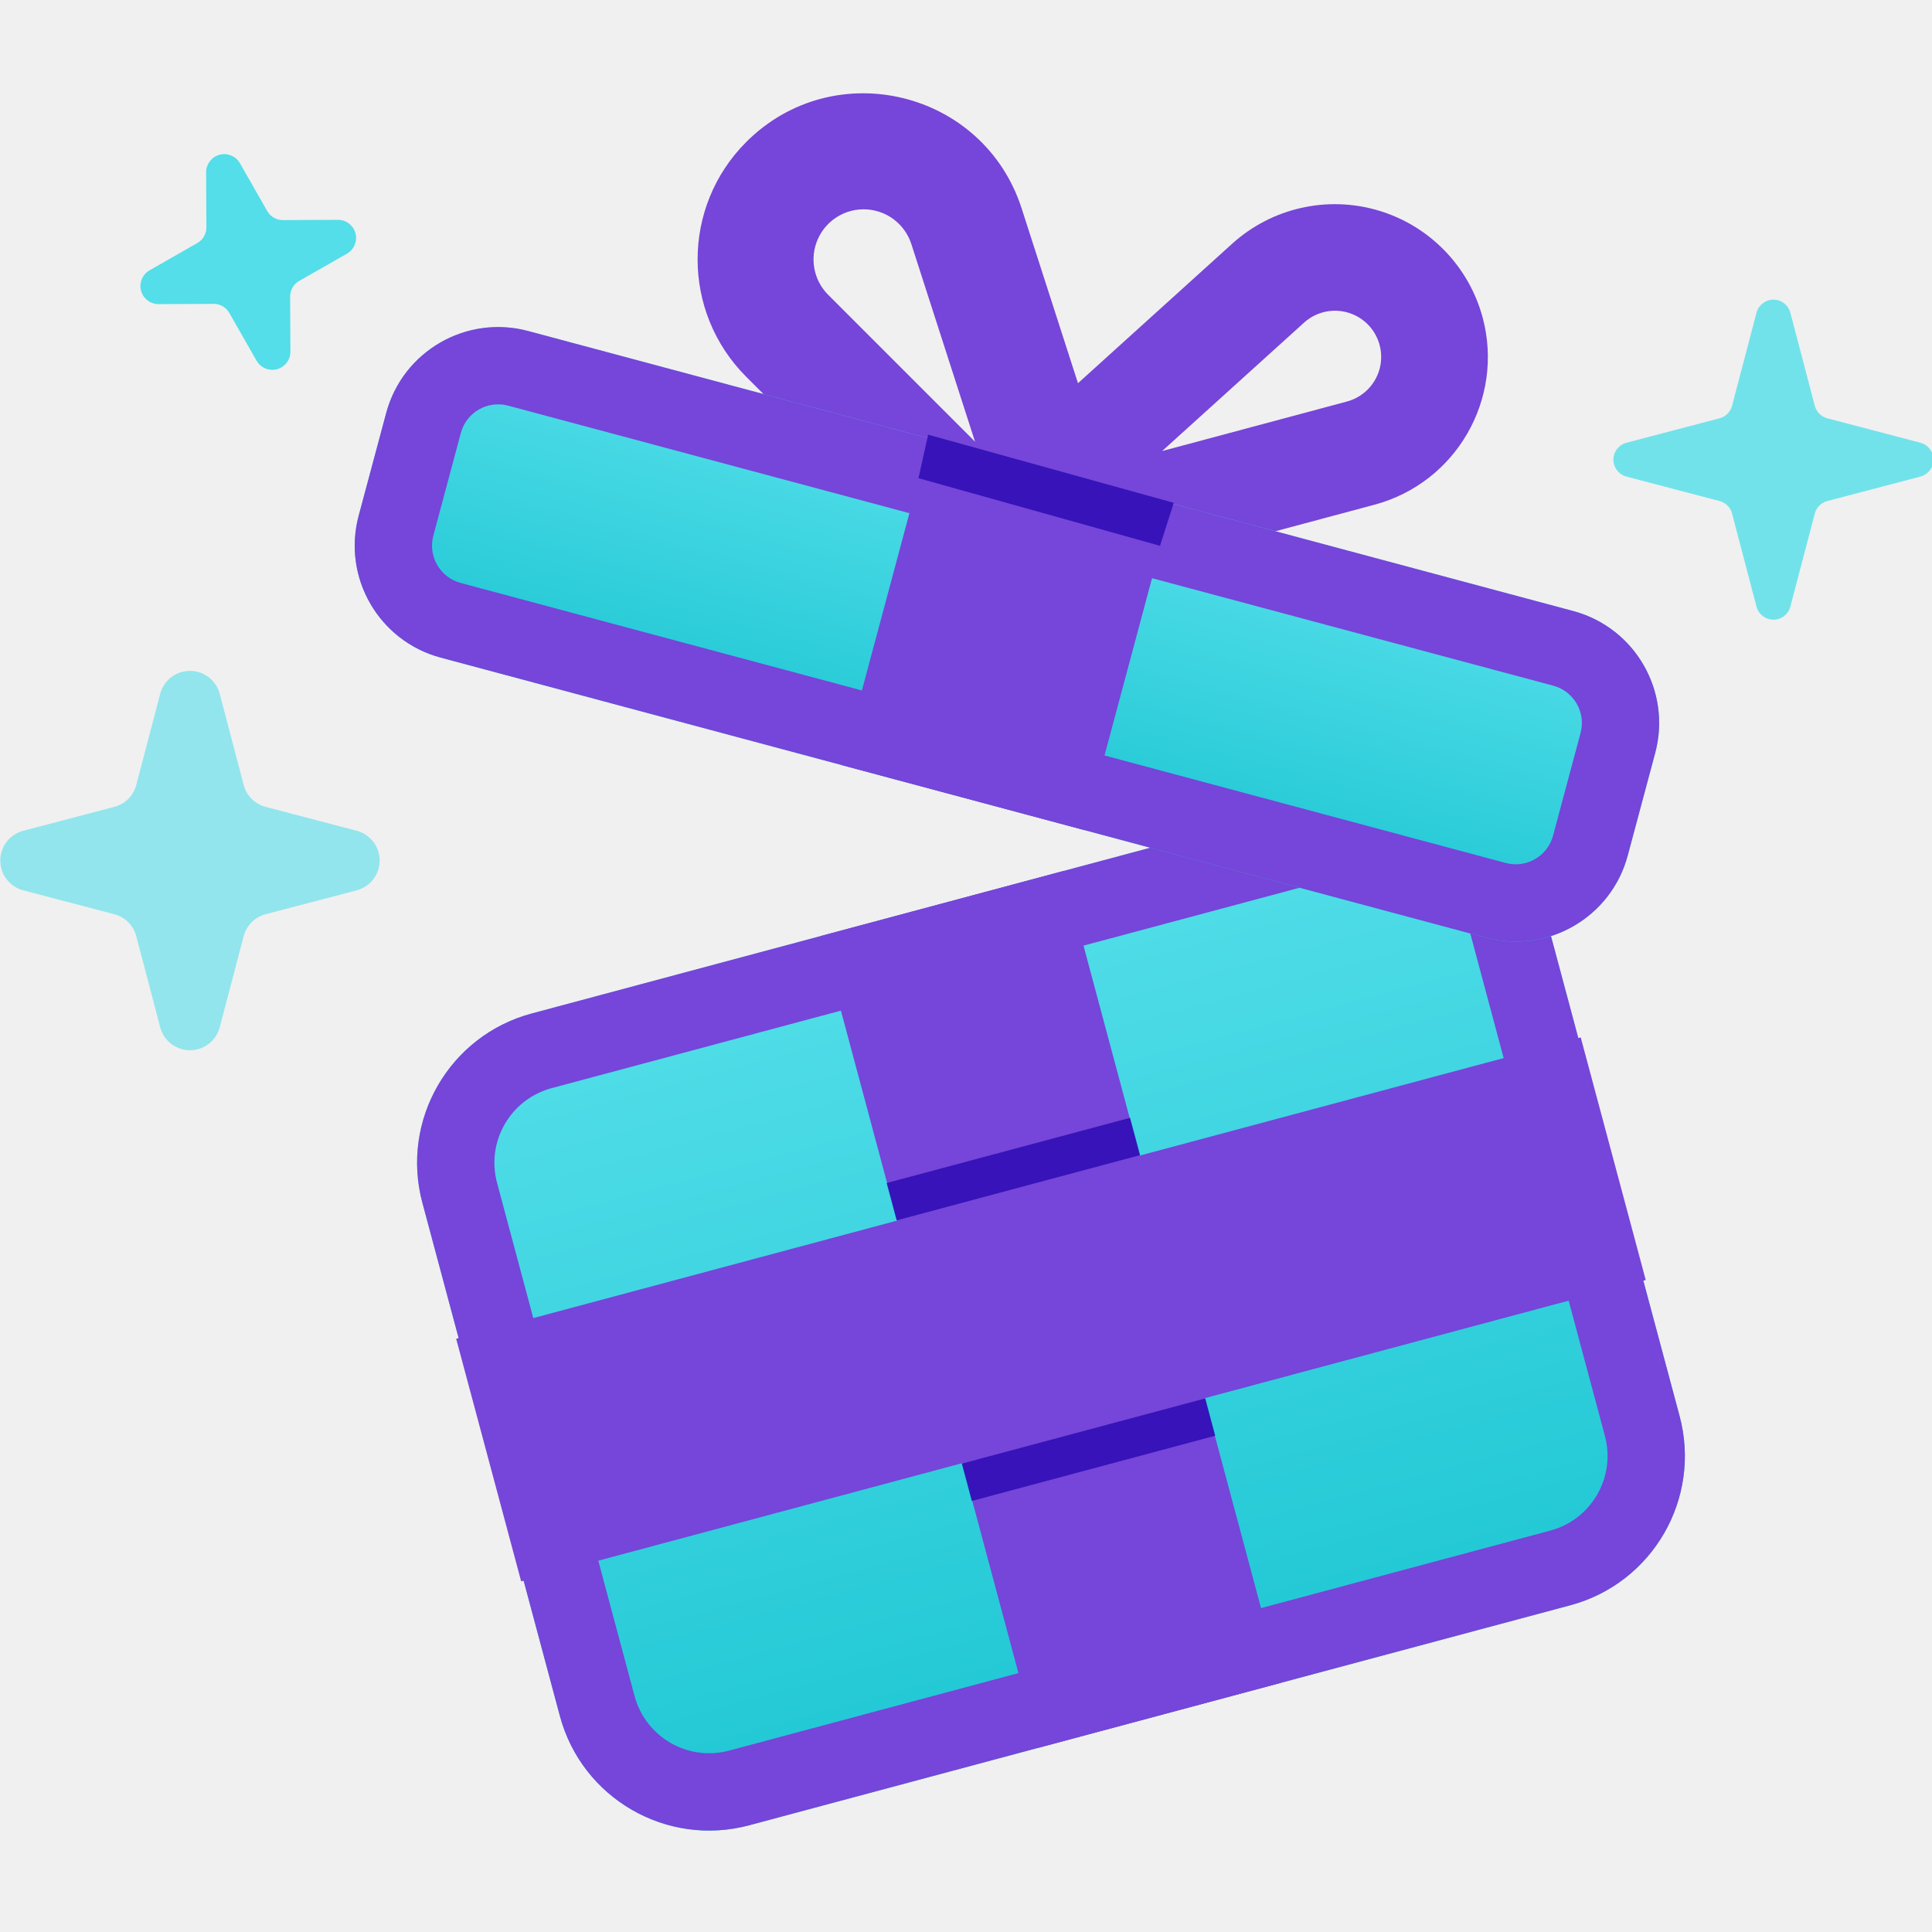
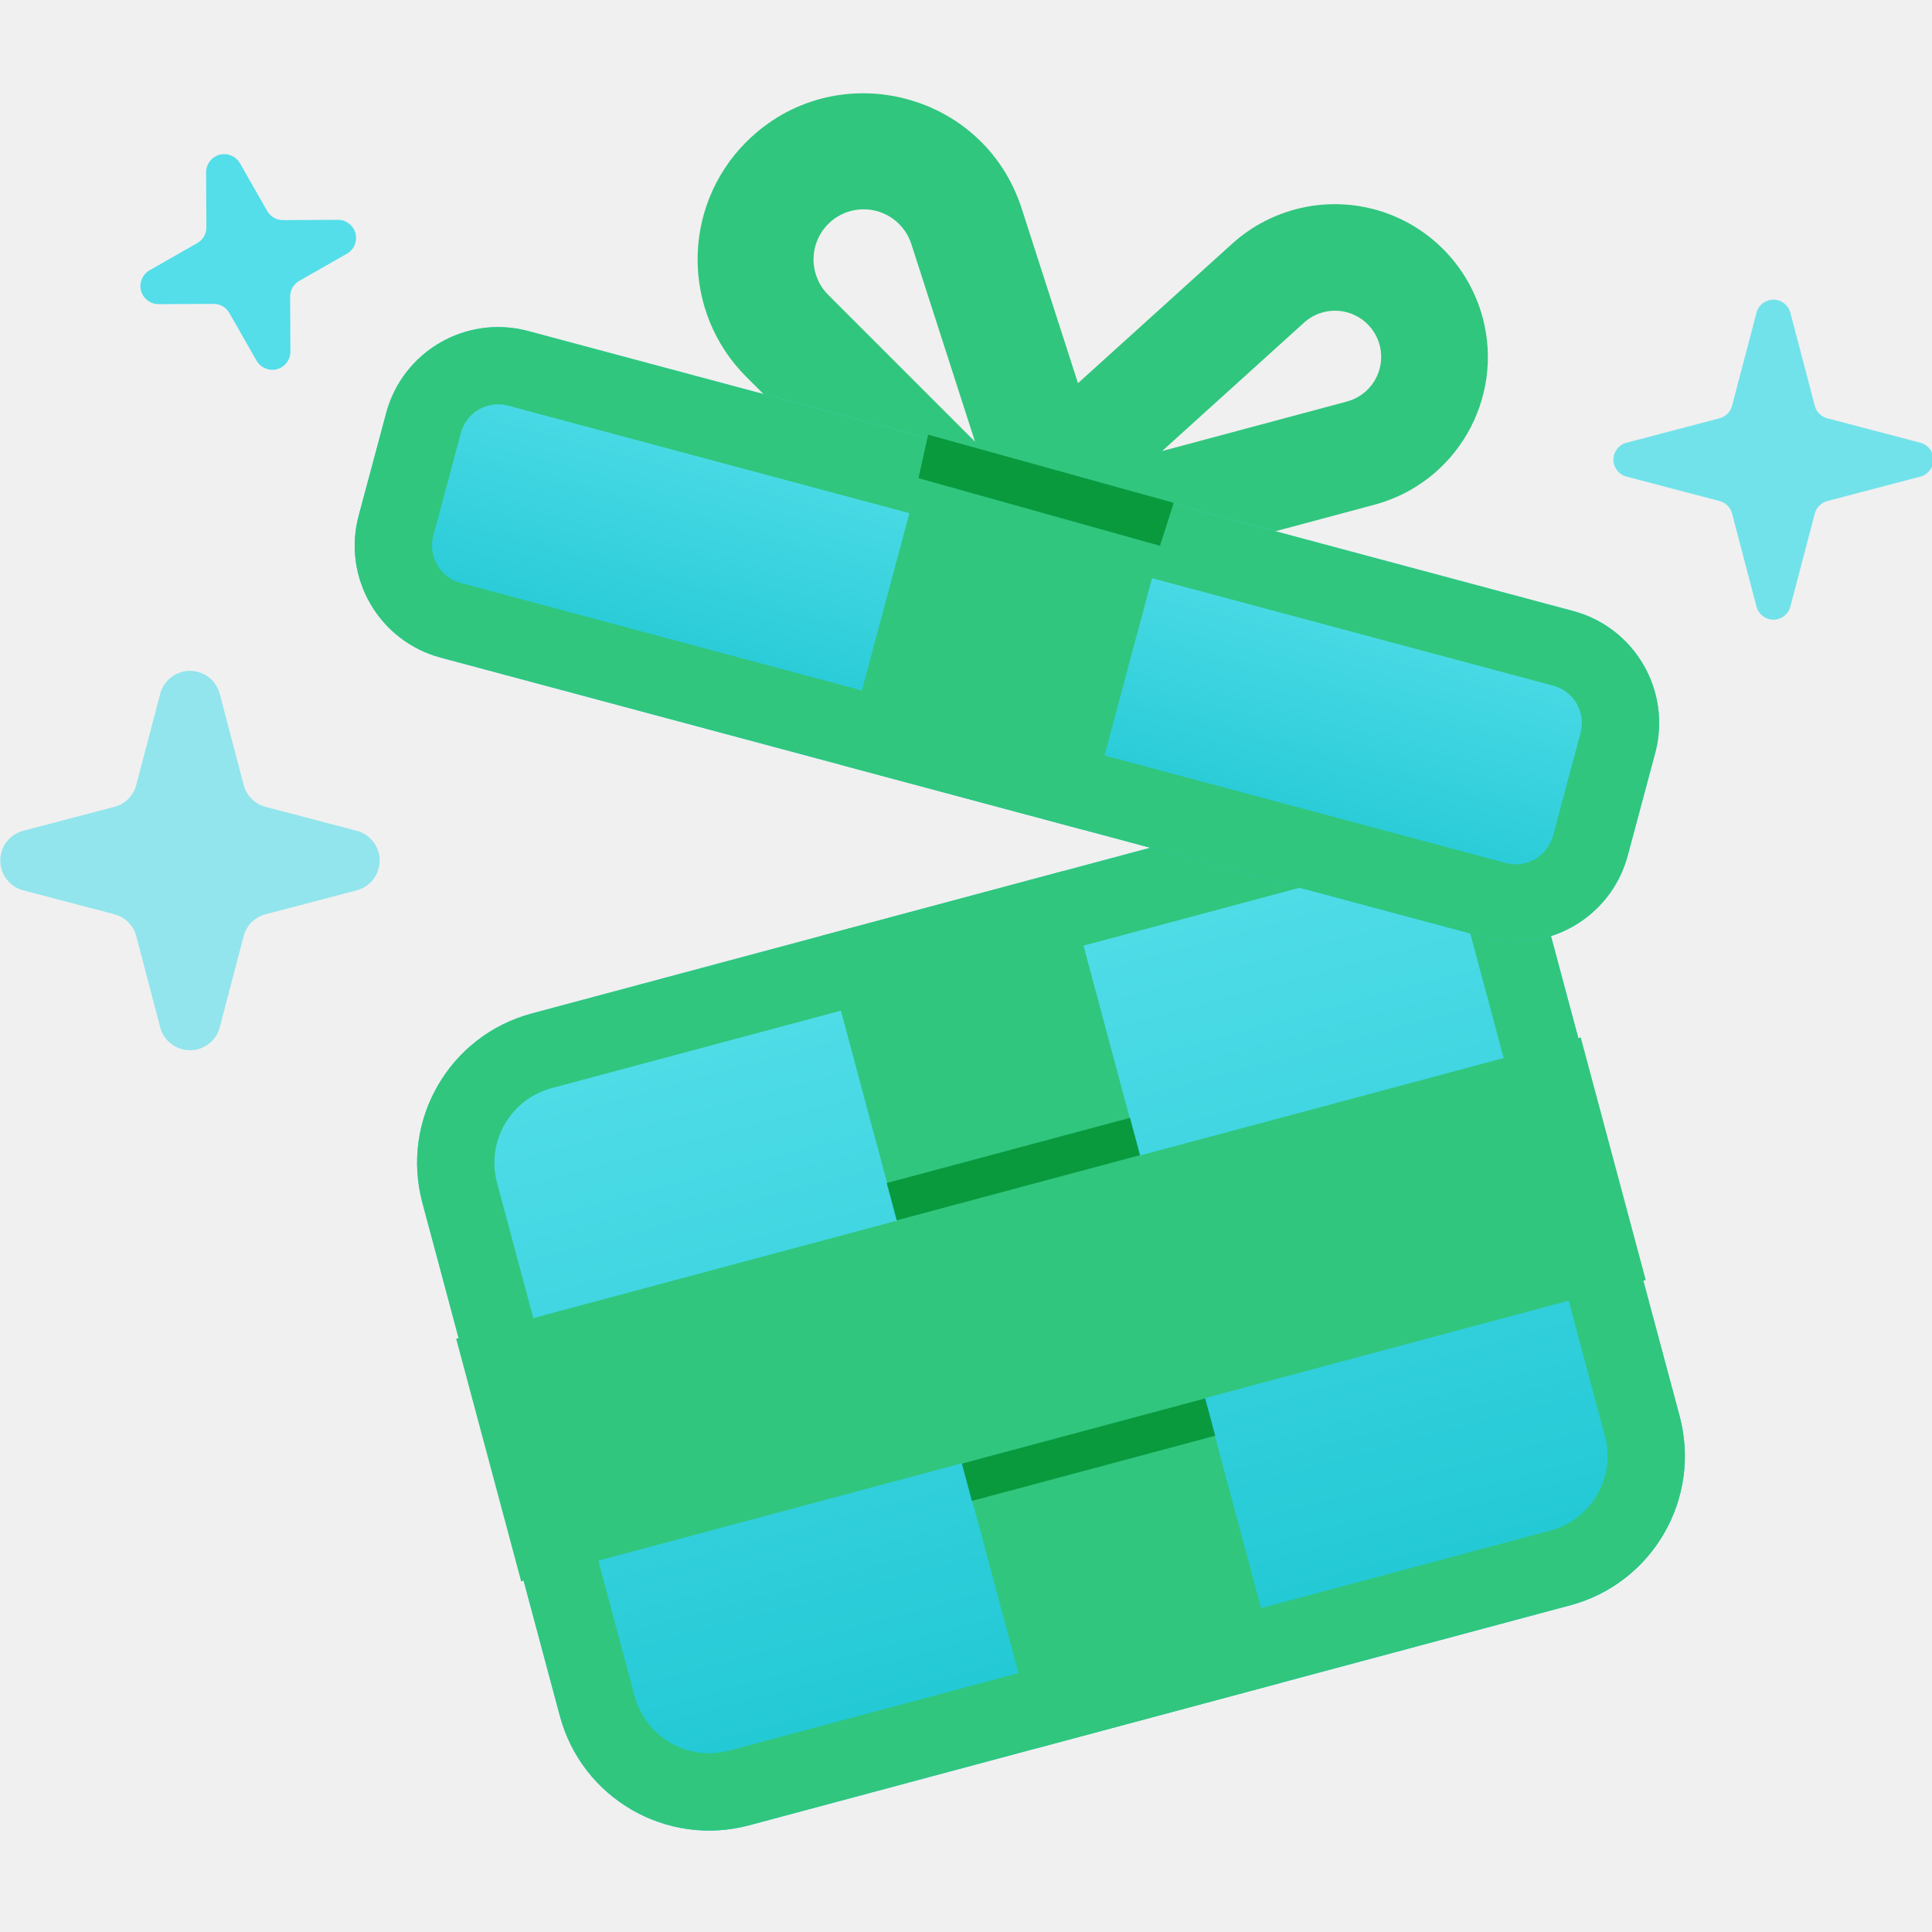
<svg xmlns="http://www.w3.org/2000/svg" width="64" height="64" fill="none">
-   <style>.B{fill-rule:evenodd}.C{fill:#7645d9}</style>
+   <style>.B{fill-rule:evenodd}.C{fill:#30C67E}</style>
  <g clip-path="url(#C)">
    <g class="B C">
      <path d="M43.194 10.691a1.53 1.53 0 1 1 1.421 2.611l-6.119 1.64 4.698-4.25zm5.919-.177a5.07 5.07 0 0 0-8.291-2.445l-9.802 8.868c-1.46 1.321-.158 3.712 1.744 3.203l12.768-3.421c2.702-.724 4.306-3.502 3.582-6.204z" />
      <path d="M30.189 8.084a1.66 1.66 0 1 0-2.754 1.683l4.864 4.864-2.11-6.547zm-5.469-3.38c2.908-2.908 7.862-1.712 9.124 2.202l4.403 13.66c.656 2.035-1.867 3.577-3.378 2.065L24.72 12.482a5.5 5.5 0 0 1 0-7.778z" />
    </g>
    <g fill="#53dee9">
      <path d="M7.276 34.043a1.02 1.02 0 0 1-1.966 0l-.796-3.032c-.093-.355-.37-.632-.725-.725l-3.032-.796a1.02 1.02 0 0 1 0-1.966l3.032-.796c.355-.093.632-.37.725-.725l.796-3.032a1.02 1.02 0 0 1 1.966 0l.796 3.032c.093.355.37.632.725.725l3.032.796a1.02 1.02 0 0 1 0 1.966l-3.032.796c-.355.093-.632.37-.725.725l-.796 3.032z" opacity=".6" />
      <path d="M9.62 11.664a.6.6 0 0 1-1.113.298l-.911-1.596c-.107-.187-.305-.302-.52-.3l-1.837.009a.6.6 0 0 1-.298-1.113l1.596-.911c.187-.107.302-.305.3-.52l-.009-1.838a.6.6 0 0 1 1.113-.298l.911 1.596c.107.187.305.302.52.3l1.837-.009a.6.6 0 0 1 .298 1.113l-1.596.911c-.187.107-.302.305-.3.52l.009 1.838z" />
      <path d="M53.871 15.786a.58.58 0 0 1 0-1.118l3.093-.812a.58.58 0 0 0 .412-.412l.812-3.093a.58.58 0 0 1 1.118 0l.812 3.093a.58.58 0 0 0 .412.412l3.093.812a.58.58 0 0 1 0 1.118l-3.093.812a.58.58 0 0 0-.412.412l-.812 3.093a.58.58 0 0 1-1.118 0l-.812-3.093c-.053-.202-.21-.359-.412-.412l-3.093-.812z" opacity=".8" />
    </g>
    <path fill="url(#A)" d="M51.083 29.906a5.12 5.12 0 0 0-6.271-3.62l-27.2 7.288a5.12 5.12 0 0 0-3.62 6.271l4.555 17a5.12 5.12 0 0 0 6.271 3.62l27.2-7.288a5.12 5.12 0 0 0 3.62-6.271l-4.555-17z" />
    <g class="C">
      <path d="M18.274 36.046l27.201-7.288a2.56 2.56 0 0 1 3.135 1.81l4.555 17a2.56 2.56 0 0 1-1.81 3.135l-27.2 7.288a2.56 2.56 0 0 1-3.135-1.81l-4.555-17a2.56 2.56 0 0 1 1.81-3.135zm26.538-9.761a5.12 5.12 0 0 1 6.271 3.62l4.555 17a5.12 5.12 0 0 1-3.62 6.271l-27.2 7.288a5.12 5.12 0 0 1-6.271-3.62l-4.555-17a5.12 5.12 0 0 1 3.62-6.271l27.2-7.288z" class="B" />
      <path d="M35.23 28.853l-8.036 2.153 7.206 26.891 8.036-2.153-7.206-26.891z" />
      <path d="M54.517 42.402l-2.153-8.036-37.253 9.982 2.153 8.036 37.253-9.982z" />
    </g>
    <g style="mix-blend-mode:multiply" class="B C">
      <path d="M39.926 46.324l-8.065 2.161.331 1.236 8.065-2.161-.331-1.236zm-10.224-5.898l8.065-2.161-.331-1.236-8.065 2.161.331 1.236z" />
    </g>
    <path fill="url(#B)" d="M54.831 24.945a3.84 3.84 0 0 0-2.715-4.703l-34.619-9.276a3.84 3.84 0 0 0-4.703 2.715l-.911 3.4a3.84 3.84 0 0 0 2.715 4.703l34.619 9.276a3.84 3.84 0 0 0 4.703-2.715l.911-3.4z" />
    <g class="C">
      <path d="M16.834 13.438l34.619 9.276a1.28 1.28 0 0 1 .905 1.568l-.911 3.4a1.28 1.28 0 0 1-1.568.905L15.26 19.311a1.28 1.28 0 0 1-.905-1.568l.911-3.4a1.28 1.28 0 0 1 1.568-.905zm35.281 6.803a3.84 3.84 0 0 1 2.715 4.703l-.911 3.4a3.84 3.84 0 0 1-4.703 2.715l-34.619-9.276a3.84 3.84 0 0 1-2.715-4.703l.911-3.4a3.84 3.84 0 0 1 4.703-2.715l34.619 9.276z" class="B" />
      <path d="M38.824 16.68l-8.036-2.153-2.899 10.818 8.037 2.153 2.899-10.818z" />
    </g>
    <g style="mix-blend-mode:multiply" class="B C">
      <path d="M38.426 18.08l-8-2.24.32-1.44 8.136 2.257-.456 1.423z" />
    </g>
  </g>
  <defs>
    <linearGradient id="A" x1="31.212" x2="38.417" y1="29.929" y2="56.821" gradientUnits="userSpaceOnUse">
      <stop stop-color="#53dee9" />
      <stop offset="1" stop-color="#1fc7d4" />
    </linearGradient>
    <linearGradient id="B" x1="34.806" x2="31.907" y1="15.604" y2="26.422" gradientUnits="userSpaceOnUse">
      <stop stop-color="#53dee9" />
      <stop offset="1" stop-color="#1fc7d4" />
    </linearGradient>
    <clipPath id="C">
      <path fill="#fff" d="M0 0h64v64H0z" />
    </clipPath>
  </defs>
</svg>
